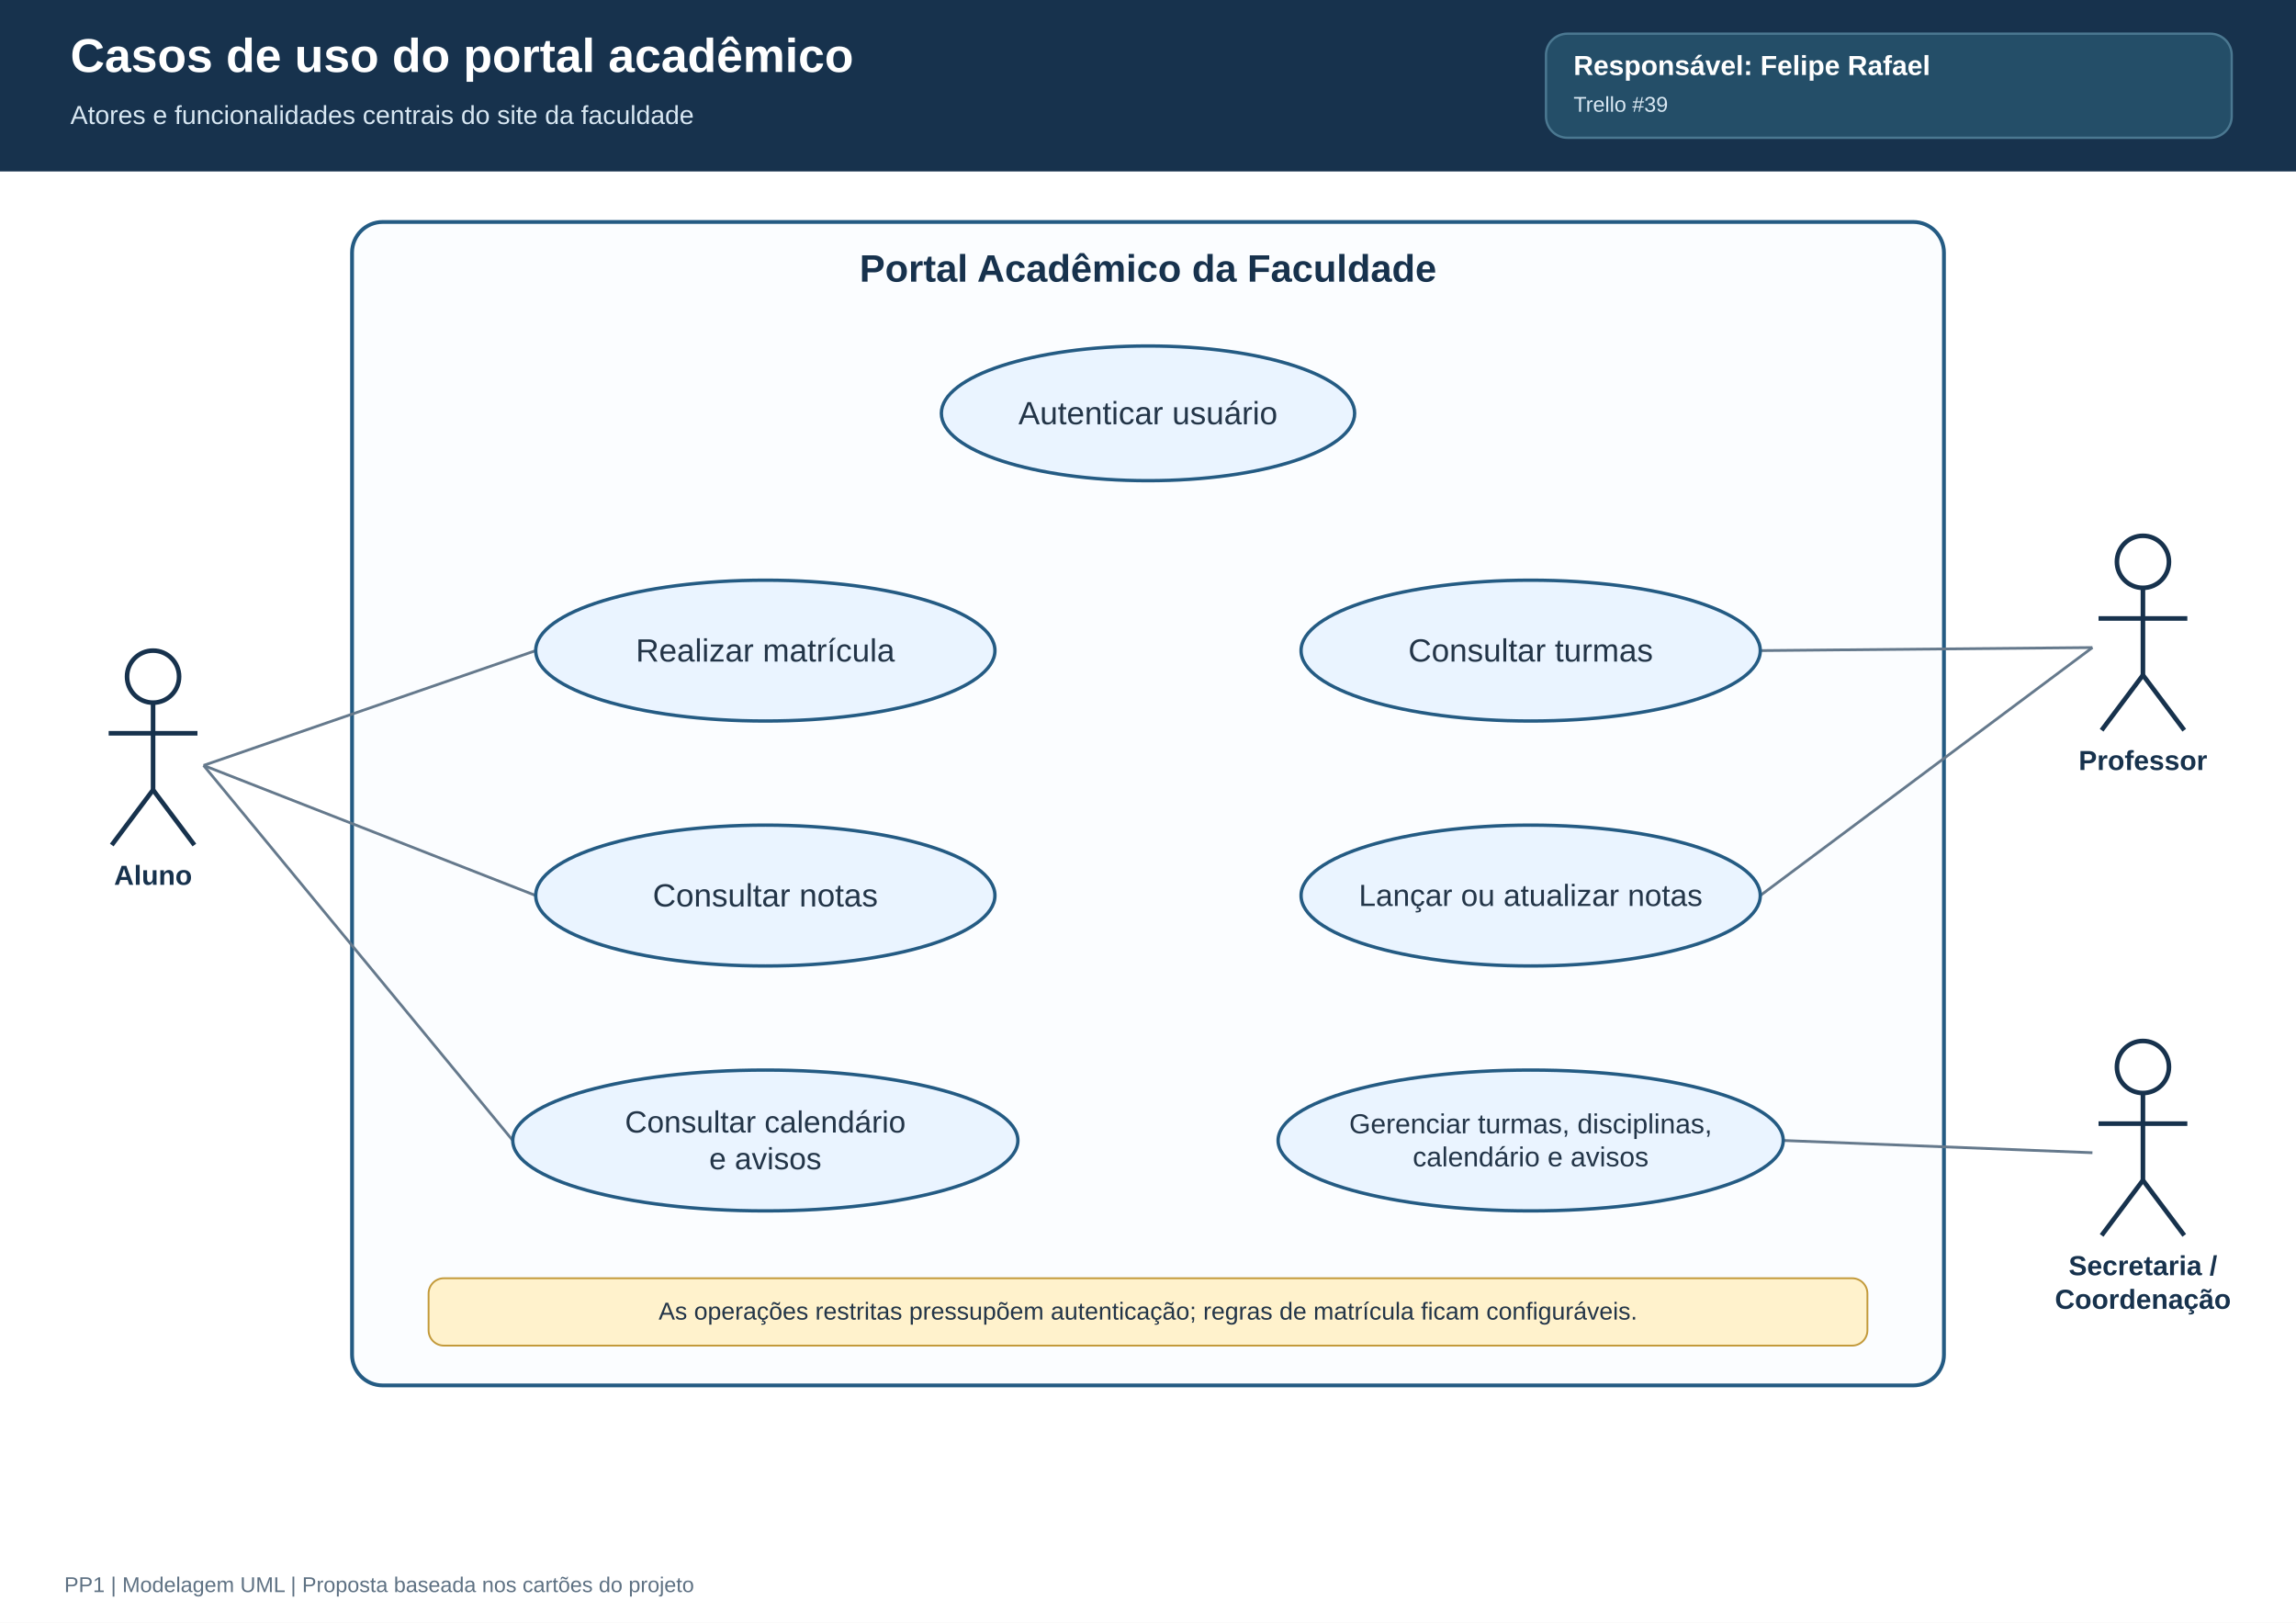
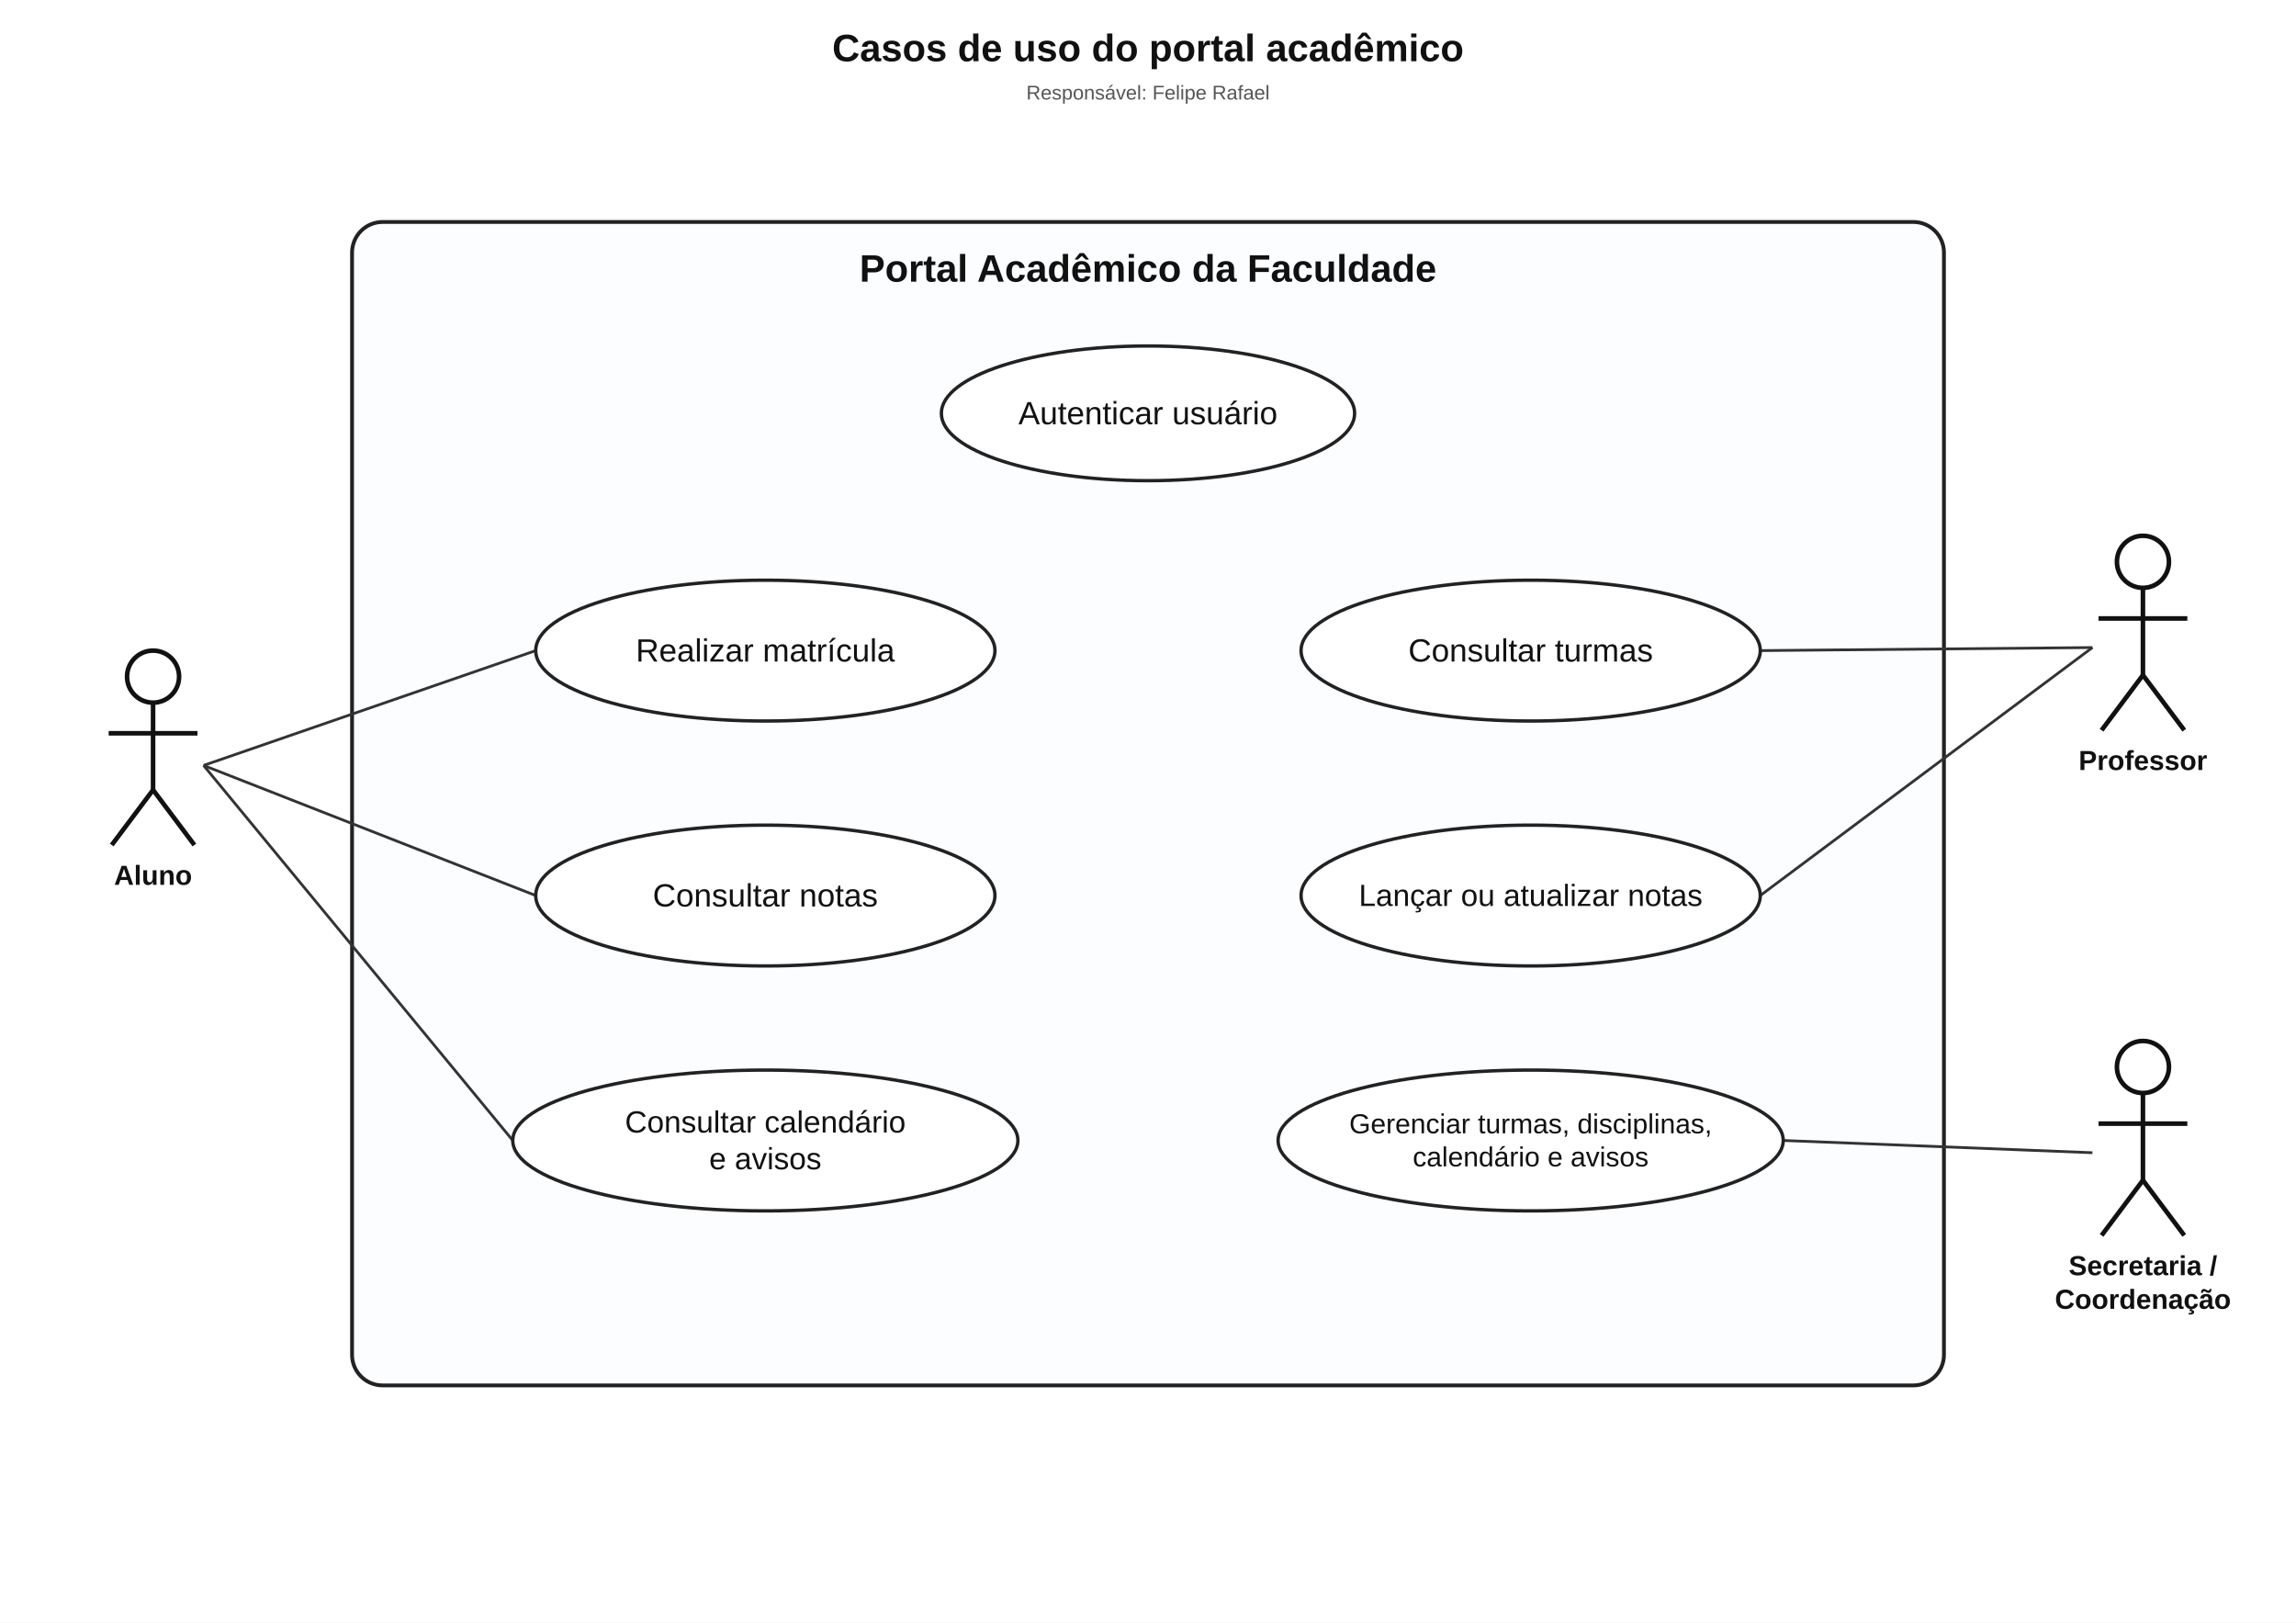
<svg xmlns="http://www.w3.org/2000/svg" width="1500" height="1060" viewBox="0 0 1500 1060">
  <rect x="0" y="0" width="1500" height="1060" rx="0" fill="#FFFFFF" stroke="none" stroke-width="0" />
-   <rect x="0" y="0" width="1500" height="112" rx="0" fill="#17324D" stroke="#17324D" stroke-width="0" />
-   <text x="46" y="47.0" font-family="Arial, sans-serif" font-size="31" font-weight="700" fill="#FFFFFF" text-anchor="start">Casos de uso do portal acadêmico</text>
-   <text x="46" y="81.0" font-family="Arial, sans-serif" font-size="17" font-weight="400" fill="#D8E7F2" text-anchor="start">Atores e funcionalidades centrais do site da faculdade</text>
-   <rect x="1010" y="22" width="448" height="68" rx="14" fill="#244E68" stroke="#4B7891" stroke-width="1.5" />
-   <text x="1028" y="49.0" font-family="Arial, sans-serif" font-size="18" font-weight="700" fill="#FFFFFF" text-anchor="start">Responsável: Felipe Rafael</text>
-   <text x="1028" y="73.0" font-family="Arial, sans-serif" font-size="14" font-weight="400" fill="#D8E7F2" text-anchor="start">Trello #39</text>
-   <text x="42" y="1040.0" font-family="Arial, sans-serif" font-size="14" font-weight="400" fill="#5E7183" text-anchor="start">PP1 | Modelagem UML | Proposta baseada nos cartões do projeto</text>
-   <rect x="230" y="145" width="1040" height="760" rx="20" fill="#FBFDFF" stroke="#245B83" stroke-width="2.5" />
-   <text x="750" y="184.0" font-family="Arial, sans-serif" font-size="25" font-weight="700" fill="#17324D" text-anchor="middle">Portal Acadêmico da Faculdade</text>
-   <line x1="133" y1="500" x2="350" y2="425" stroke="#65798C" stroke-width="1.8" />
-   <line x1="133" y1="500" x2="350" y2="585" stroke="#65798C" stroke-width="1.8" />
-   <line x1="133" y1="500" x2="335" y2="745" stroke="#65798C" stroke-width="1.8" />
-   <line x1="1367" y1="423" x2="1150" y2="425" stroke="#65798C" stroke-width="1.8" />
-   <line x1="1367" y1="423" x2="1150" y2="585" stroke="#65798C" stroke-width="1.8" />
-   <line x1="1367" y1="753" x2="1165" y2="745" stroke="#65798C" stroke-width="1.8" />
-   <ellipse cx="750.0" cy="270.0" rx="135.0" ry="44.0" fill="#EAF4FF" stroke="#245B83" stroke-width="2.2" />
-   <text x="750" y="277.14" font-family="Arial, sans-serif" font-size="21" font-weight="400" fill="#233548" text-anchor="middle">Autenticar usuário</text>
-   <ellipse cx="500.0" cy="425.0" rx="150.0" ry="46.0" fill="#EAF4FF" stroke="#245B83" stroke-width="2.2" />
-   <text x="500" y="432.14" font-family="Arial, sans-serif" font-size="21" font-weight="400" fill="#233548" text-anchor="middle">Realizar matrícula</text>
-   <ellipse cx="500.0" cy="585.0" rx="150.0" ry="46.0" fill="#EAF4FF" stroke="#245B83" stroke-width="2.2" />
-   <text x="500" y="592.14" font-family="Arial, sans-serif" font-size="21" font-weight="400" fill="#233548" text-anchor="middle">Consultar notas</text>
-   <ellipse cx="500.0" cy="745.0" rx="165.0" ry="46.0" fill="#EAF4FF" stroke="#245B83" stroke-width="2.2" />
-   <text x="500" y="739.8" font-family="Arial, sans-serif" font-size="20" font-weight="400" fill="#233548" text-anchor="middle">Consultar calendário</text>
-   <text x="500" y="763.8" font-family="Arial, sans-serif" font-size="20" font-weight="400" fill="#233548" text-anchor="middle">e avisos</text>
-   <ellipse cx="1000.0" cy="425.0" rx="150.0" ry="46.0" fill="#EAF4FF" stroke="#245B83" stroke-width="2.2" />
-   <text x="1000" y="432.14" font-family="Arial, sans-serif" font-size="21" font-weight="400" fill="#233548" text-anchor="middle">Consultar turmas</text>
-   <ellipse cx="1000.0" cy="585.0" rx="150.0" ry="46.0" fill="#EAF4FF" stroke="#245B83" stroke-width="2.2" />
-   <text x="1000" y="591.8" font-family="Arial, sans-serif" font-size="20" font-weight="400" fill="#233548" text-anchor="middle">Lançar ou atualizar notas</text>
-   <ellipse cx="1000.0" cy="745.0" rx="165.0" ry="46.0" fill="#EAF4FF" stroke="#245B83" stroke-width="2.2" />
-   <text x="1000" y="740.32" font-family="Arial, sans-serif" font-size="18" font-weight="400" fill="#233548" text-anchor="middle">Gerenciar turmas, disciplinas,</text>
-   <text x="1000" y="761.92" font-family="Arial, sans-serif" font-size="18" font-weight="400" fill="#233548" text-anchor="middle">calendário e avisos</text>
-   <ellipse cx="100.0" cy="442.0" rx="17.0" ry="17.0" fill="#FFFFFF" stroke="#17324D" stroke-width="3" />
-   <line x1="100" y1="459" x2="100" y2="516" stroke="#17324D" stroke-width="3" />
-   <line x1="71" y1="479" x2="129" y2="479" stroke="#17324D" stroke-width="3" />
-   <line x1="100" y1="516" x2="73" y2="552" stroke="#17324D" stroke-width="3" />
-   <line x1="100" y1="516" x2="127" y2="552" stroke="#17324D" stroke-width="3" />
-   <text x="100" y="578.0" font-family="Arial, sans-serif" font-size="18" font-weight="700" fill="#17324D" text-anchor="middle">Aluno</text>
-   <ellipse cx="1400.0" cy="367.0" rx="17.0" ry="17.0" fill="#FFFFFF" stroke="#17324D" stroke-width="3" />
-   <line x1="1400" y1="384" x2="1400" y2="441" stroke="#17324D" stroke-width="3" />
-   <line x1="1371" y1="404" x2="1429" y2="404" stroke="#17324D" stroke-width="3" />
-   <line x1="1400" y1="441" x2="1373" y2="477" stroke="#17324D" stroke-width="3" />
-   <line x1="1400" y1="441" x2="1427" y2="477" stroke="#17324D" stroke-width="3" />
-   <text x="1400" y="503.0" font-family="Arial, sans-serif" font-size="18" font-weight="700" fill="#17324D" text-anchor="middle">Professor</text>
-   <ellipse cx="1400.0" cy="697.0" rx="17.0" ry="17.0" fill="#FFFFFF" stroke="#17324D" stroke-width="3" />
-   <line x1="1400" y1="714" x2="1400" y2="771" stroke="#17324D" stroke-width="3" />
-   <line x1="1371" y1="734" x2="1429" y2="734" stroke="#17324D" stroke-width="3" />
-   <line x1="1400" y1="771" x2="1373" y2="807" stroke="#17324D" stroke-width="3" />
-   <line x1="1400" y1="771" x2="1427" y2="807" stroke="#17324D" stroke-width="3" />
-   <text x="1400" y="833.0" font-family="Arial, sans-serif" font-size="18" font-weight="700" fill="#17324D" text-anchor="middle">Secretaria /</text>
-   <text x="1400" y="854.96" font-family="Arial, sans-serif" font-size="18" font-weight="700" fill="#17324D" text-anchor="middle">Coordenação</text>
-   <rect x="280" y="835" width="940" height="44" rx="10" fill="#FFF2CC" stroke="#C39A3B" stroke-width="1.2" />
-   <text x="750" y="862.0" font-family="Arial, sans-serif" font-size="16" font-weight="400" fill="#233548" text-anchor="middle">As operações restritas pressupõem autenticação; regras de matrícula ficam configuráveis.</text>
+   <text x="750.0" y="40.0" font-family="Arial, sans-serif" font-size="25" font-weight="700" fill="#111111" text-anchor="middle">Casos de uso do portal acadêmico</text>
+   <text x="750.0" y="65.0" font-family="Arial, sans-serif" font-size="13" font-weight="400" fill="#555555" text-anchor="middle">Responsável: Felipe Rafael</text>
+   <rect x="230" y="145" width="1040" height="760" rx="20" fill="#FBFDFF" stroke="#222222" stroke-width="2.5" />
+   <text x="750" y="184.0" font-family="Arial, sans-serif" font-size="25" font-weight="700" fill="#111111" text-anchor="middle">Portal Acadêmico da Faculdade</text>
+   <line x1="133" y1="500" x2="350" y2="425" stroke="#333333" stroke-width="1.8" />
+   <line x1="133" y1="500" x2="350" y2="585" stroke="#333333" stroke-width="1.8" />
+   <line x1="133" y1="500" x2="335" y2="745" stroke="#333333" stroke-width="1.8" />
+   <line x1="1367" y1="423" x2="1150" y2="425" stroke="#333333" stroke-width="1.8" />
+   <line x1="1367" y1="423" x2="1150" y2="585" stroke="#333333" stroke-width="1.8" />
+   <line x1="1367" y1="753" x2="1165" y2="745" stroke="#333333" stroke-width="1.8" />
+   <ellipse cx="750.0" cy="270.0" rx="135.0" ry="44.0" fill="#FFFFFF" stroke="#222222" stroke-width="2.2" />
+   <text x="750" y="277.14" font-family="Arial, sans-serif" font-size="21" font-weight="400" fill="#111111" text-anchor="middle">Autenticar usuário</text>
+   <ellipse cx="500.0" cy="425.0" rx="150.0" ry="46.0" fill="#FFFFFF" stroke="#222222" stroke-width="2.2" />
+   <text x="500" y="432.14" font-family="Arial, sans-serif" font-size="21" font-weight="400" fill="#111111" text-anchor="middle">Realizar matrícula</text>
+   <ellipse cx="500.0" cy="585.0" rx="150.0" ry="46.0" fill="#FFFFFF" stroke="#222222" stroke-width="2.2" />
+   <text x="500" y="592.14" font-family="Arial, sans-serif" font-size="21" font-weight="400" fill="#111111" text-anchor="middle">Consultar notas</text>
+   <ellipse cx="500.0" cy="745.0" rx="165.0" ry="46.0" fill="#FFFFFF" stroke="#222222" stroke-width="2.2" />
+   <text x="500" y="739.8" font-family="Arial, sans-serif" font-size="20" font-weight="400" fill="#111111" text-anchor="middle">Consultar calendário</text>
+   <text x="500" y="763.8" font-family="Arial, sans-serif" font-size="20" font-weight="400" fill="#111111" text-anchor="middle">e avisos</text>
+   <ellipse cx="1000.0" cy="425.0" rx="150.0" ry="46.0" fill="#FFFFFF" stroke="#222222" stroke-width="2.2" />
+   <text x="1000" y="432.14" font-family="Arial, sans-serif" font-size="21" font-weight="400" fill="#111111" text-anchor="middle">Consultar turmas</text>
+   <ellipse cx="1000.0" cy="585.0" rx="150.0" ry="46.0" fill="#FFFFFF" stroke="#222222" stroke-width="2.2" />
+   <text x="1000" y="591.8" font-family="Arial, sans-serif" font-size="20" font-weight="400" fill="#111111" text-anchor="middle">Lançar ou atualizar notas</text>
+   <ellipse cx="1000.0" cy="745.0" rx="165.0" ry="46.0" fill="#FFFFFF" stroke="#222222" stroke-width="2.2" />
+   <text x="1000" y="740.32" font-family="Arial, sans-serif" font-size="18" font-weight="400" fill="#111111" text-anchor="middle">Gerenciar turmas, disciplinas,</text>
+   <text x="1000" y="761.92" font-family="Arial, sans-serif" font-size="18" font-weight="400" fill="#111111" text-anchor="middle">calendário e avisos</text>
+   <ellipse cx="100.0" cy="442.0" rx="17.0" ry="17.0" fill="#FFFFFF" stroke="#111111" stroke-width="3" />
+   <line x1="100" y1="459" x2="100" y2="516" stroke="#111111" stroke-width="3" />
+   <line x1="71" y1="479" x2="129" y2="479" stroke="#111111" stroke-width="3" />
+   <line x1="100" y1="516" x2="73" y2="552" stroke="#111111" stroke-width="3" />
+   <line x1="100" y1="516" x2="127" y2="552" stroke="#111111" stroke-width="3" />
+   <text x="100" y="578.0" font-family="Arial, sans-serif" font-size="18" font-weight="700" fill="#111111" text-anchor="middle">Aluno</text>
+   <ellipse cx="1400.0" cy="367.0" rx="17.0" ry="17.0" fill="#FFFFFF" stroke="#111111" stroke-width="3" />
+   <line x1="1400" y1="384" x2="1400" y2="441" stroke="#111111" stroke-width="3" />
+   <line x1="1371" y1="404" x2="1429" y2="404" stroke="#111111" stroke-width="3" />
+   <line x1="1400" y1="441" x2="1373" y2="477" stroke="#111111" stroke-width="3" />
+   <line x1="1400" y1="441" x2="1427" y2="477" stroke="#111111" stroke-width="3" />
+   <text x="1400" y="503.0" font-family="Arial, sans-serif" font-size="18" font-weight="700" fill="#111111" text-anchor="middle">Professor</text>
+   <ellipse cx="1400.0" cy="697.0" rx="17.0" ry="17.0" fill="#FFFFFF" stroke="#111111" stroke-width="3" />
+   <line x1="1400" y1="714" x2="1400" y2="771" stroke="#111111" stroke-width="3" />
+   <line x1="1371" y1="734" x2="1429" y2="734" stroke="#111111" stroke-width="3" />
+   <line x1="1400" y1="771" x2="1373" y2="807" stroke="#111111" stroke-width="3" />
+   <line x1="1400" y1="771" x2="1427" y2="807" stroke="#111111" stroke-width="3" />
+   <text x="1400" y="833.0" font-family="Arial, sans-serif" font-size="18" font-weight="700" fill="#111111" text-anchor="middle">Secretaria /</text>
+   <text x="1400" y="854.96" font-family="Arial, sans-serif" font-size="18" font-weight="700" fill="#111111" text-anchor="middle">Coordenação</text>
</svg>
